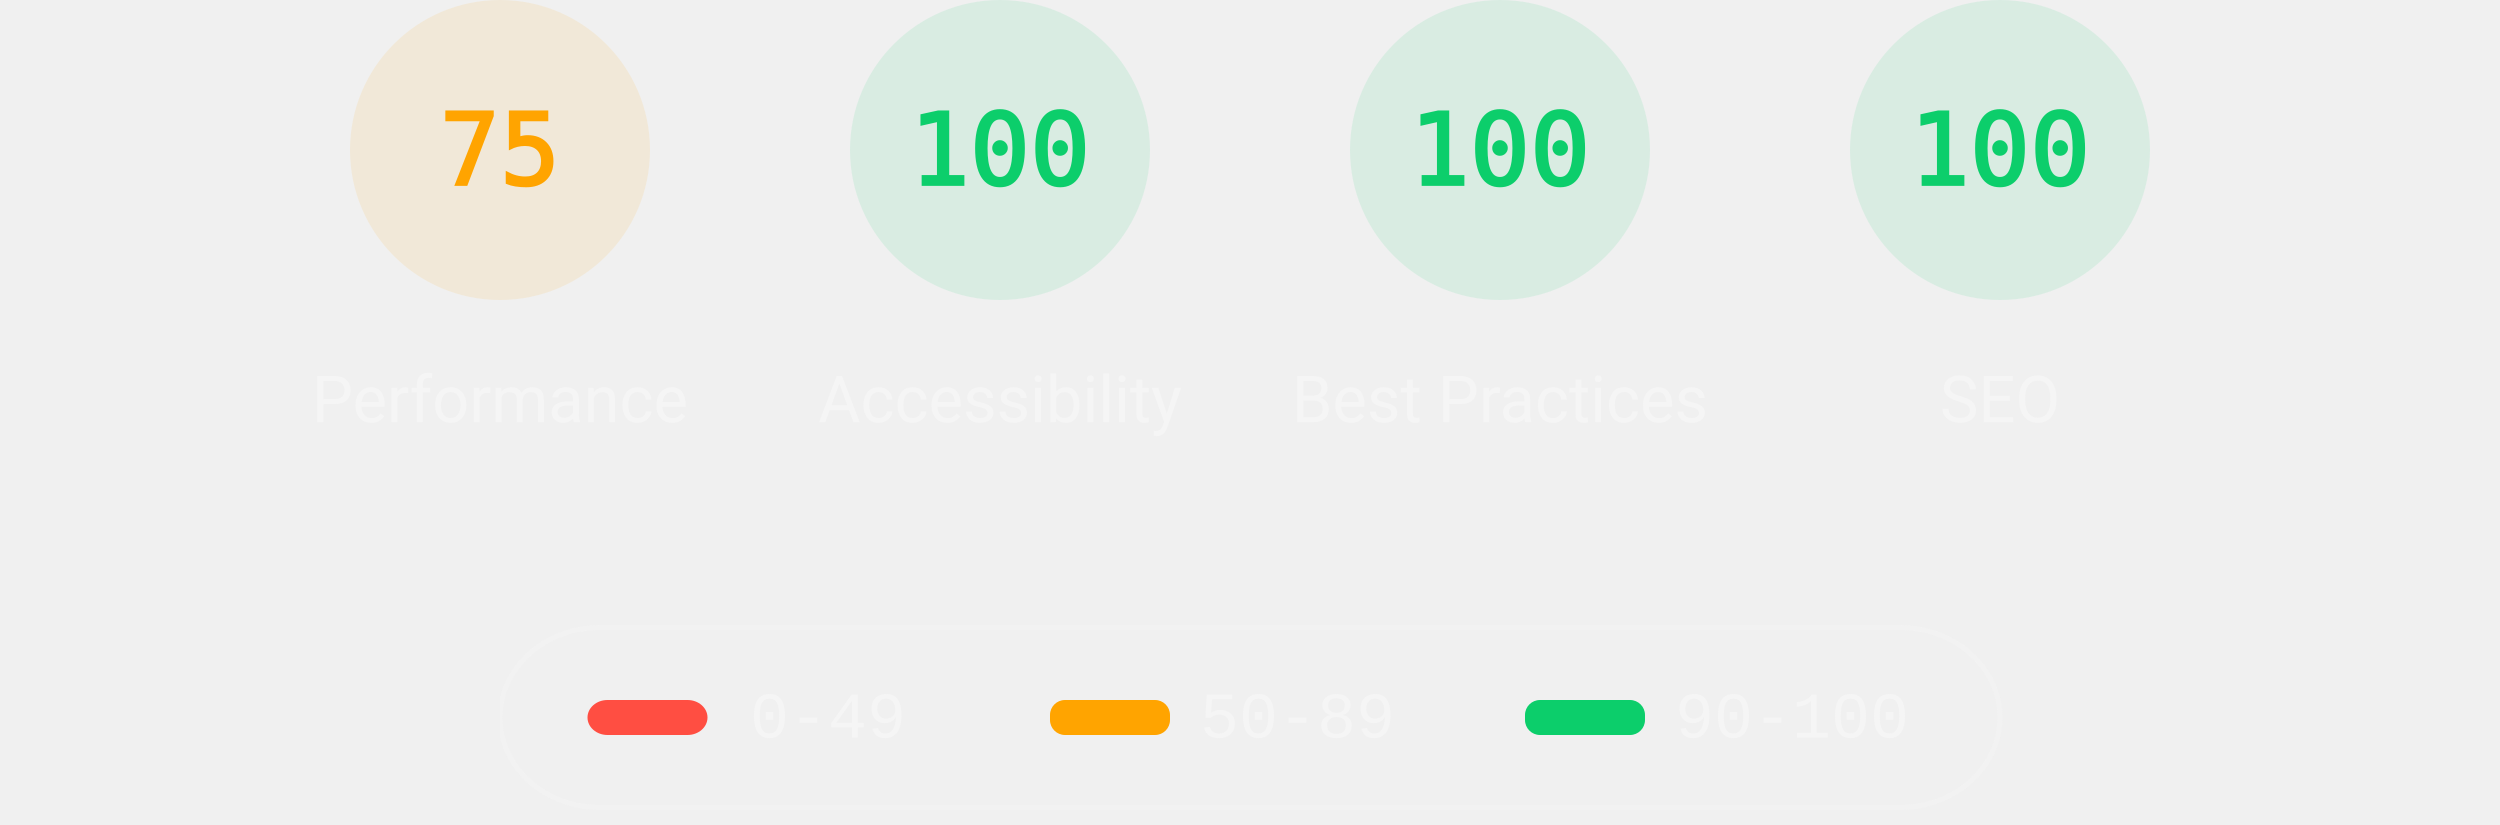
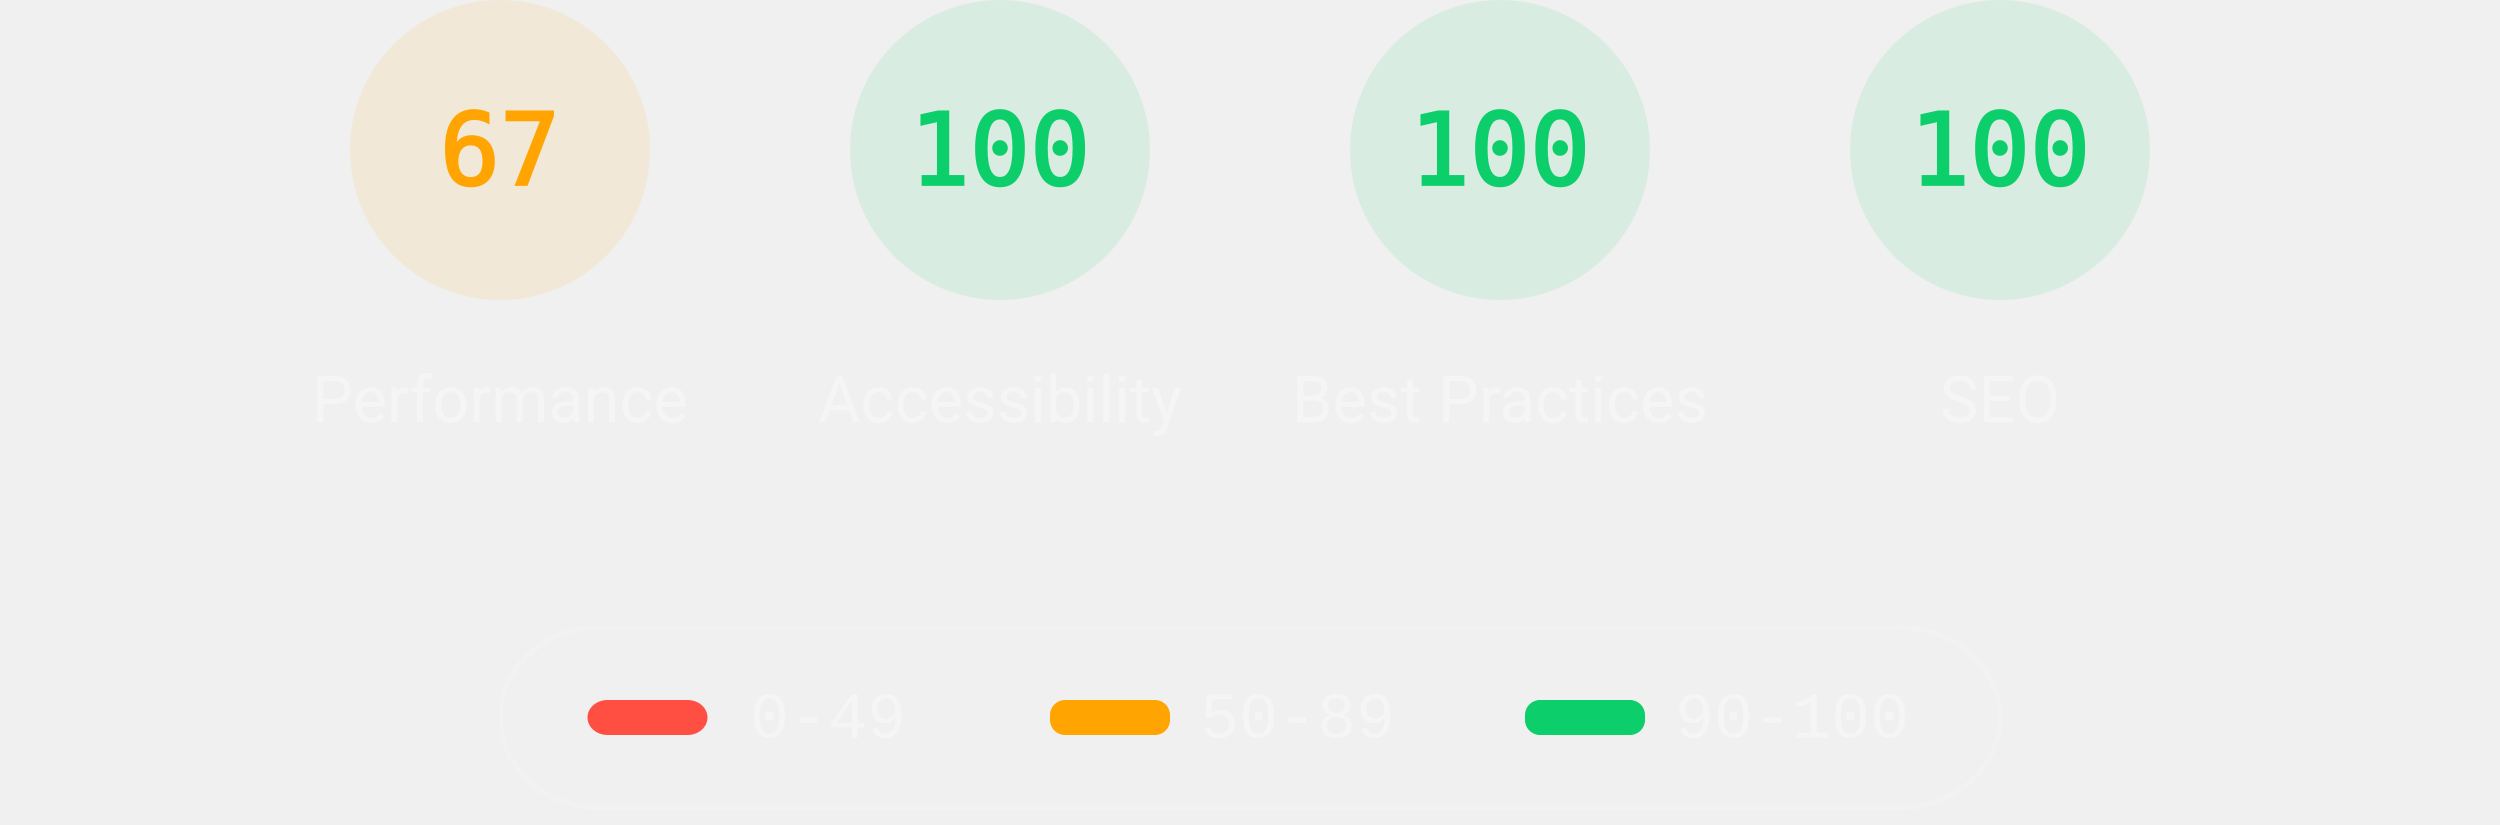
<svg xmlns="http://www.w3.org/2000/svg" class="theme--dark" fill="none" width="1000" height="330">
  <style>
			.gauge-base {
				opacity: 0.1
			}

			.gauge-arc {
				fill: none;
				animation-delay: 250ms;
				stroke-linecap: round;
				transform: rotate(-90deg);
				transform-origin: 100px 60px;
				animation: load-gauge 1s ease forwards
			}

			.guage-text {
				font-size: 40px;
				font-family: monospace;
				text-align: center
			}

			.guage-red {
				color: #ff4e42;
				fill: #ff4e42;
				stroke: #ff4e42
			}
			.guage-orange {
				color: #ffa400;
				fill: #ffa400;
				stroke: #ffa400
			}
			.guage-green {
				color: #0cce6b;
				fill: #0cce6b;
				stroke: #0cce6b
			}
			.theme--agnostic .guage-undefined {
				color: #5c5c5c;
				fill: #5c5c5c;
				stroke: #5c5c5c
			}
			.theme--light .guage-undefined {
				color: #1e1e1e;
				fill: #1e1e1e;
				stroke: #1e1e1e
			}
			.theme--dark .guage-undefined {
				color: #f5f5f5;
				fill: #f5f5f5;
				stroke: #f5f5f5
			}

			.guage-title {
				stroke: none;
				font-size: 26px;
				line-height: 26px;
				font-family: Roboto, Halvetica, Arial, sans-serif
			}
			.metric.guage-title {
				font-family: 'Courier New', Courier, monospace
			}
			.theme--agnostic .guage-title {
				color: #737373;
				fill: #737373
			}
			.theme--light .guage-title {
				color: #212121;
				fill: #212121
			}
			.theme--dark .guage-title {
				color: #f5f5f5;
				fill: #f5f5f5
			}

			@keyframes load-gauge {
				from {
					stroke-dasharray: 0 352.858
				}
			}
			.lh-gauge--pwa__disc {
				fill: #e0e0e0
			}
			.lh-gauge--pwa__logo {
				position: relative;
				fill: #b0b0b0
			}
			.lh-gauge--pwa__invisible {
				display: none
			}
			.lh-gauge--pwa__visible {
				display: inline
			}
			.guage-invisible {
				display: none
			}
			.lh-gauge--pwa__logo--primary-color {
				fill: #304ffe
			}
			.theme--agnostic .lh-gauge--pwa__logo--secondary-color {
				fill: #787878
			}
			.theme--light .lh-gauge--pwa__logo--secondary-color {
				fill: #3d3d3d
			}
			.theme--dark .lh-gauge--pwa__logo--secondary-color {
				fill: #d8b6b6
			}
			.theme--light #svg_2 {
				stroke: #00000022
			}
			.theme--agnostic #svg_2 {
				stroke: #616161
			}
			.theme--light #svg_2 {
				stroke: #00000022
			}
			.theme--dark #svg_2 {
				stroke: #f5f5f566
			}
		</style>
  <svg class="guage-div guage-perf guage-orange" viewBox="0 0 200 200" width="200" height="200" x="100" y="0">
    <circle class="gauge-base" r="56" cx="100" cy="60" stroke-width="8" />
-     <circle class="gauge-arc guage-arc-1" r="56" cx="100" cy="60" stroke-width="8" style="stroke-dasharray: 263.893, 351.858;" />
-     <text class="guage-text" x="100px" y="60px" alignment-baseline="central" dominant-baseline="central" text-anchor="middle">75</text>
+     <circle class="gauge-arc guage-arc-1" r="56" cx="100" cy="60" stroke-width="8" style="stroke-dasharray: 235.745, 351.858;" />
+     <text class="guage-text" x="100px" y="60px" alignment-baseline="central" dominant-baseline="central" text-anchor="middle">67</text>
    <text class="guage-title" x="100px" y="160px" alignment-baseline="central" dominant-baseline="central" text-anchor="middle">Performance</text>
  </svg>
  <svg class="guage-div guage-acc guage-green" viewBox="0 0 200 200" width="200" height="200" x="300" y="0">
    <circle class="gauge-base" r="56" cx="100" cy="60" stroke-width="8" />
    <circle class="gauge-arc guage-arc-2" r="56" cx="100" cy="60" stroke-width="8" style="stroke-dasharray: 351.858, 351.858;" />
    <text class="guage-text" x="100px" y="60px" alignment-baseline="central" dominant-baseline="central" text-anchor="middle">100</text>
    <text class="guage-title" x="100px" y="160px" alignment-baseline="central" dominant-baseline="central" text-anchor="middle">Accessibility</text>
  </svg>
  <svg class="guage-div guage-best guage-green" viewBox="0 0 200 200" width="200" height="200" x="500" y="0">
    <circle class="gauge-base" r="56" cx="100" cy="60" stroke-width="8" />
    <circle class="gauge-arc guage-arc-3" r="56" cx="100" cy="60" stroke-width="8" style="stroke-dasharray: 351.858, 351.858;" />
    <text class="guage-text" x="100px" y="60px" alignment-baseline="central" dominant-baseline="central" text-anchor="middle">100</text>
    <text class="guage-title" x="100px" y="160px" alignment-baseline="central" dominant-baseline="central" text-anchor="middle">Best Practices</text>
  </svg>
  <svg class="guage-div guage-seo guage-green" viewBox="0 0 200 200" width="200" height="200" x="700" y="0">
    <circle class="gauge-base" r="56" cx="100" cy="60" stroke-width="8" />
    <circle class="gauge-arc guage-arc-4" r="56" cx="100" cy="60" stroke-width="8" style="stroke-dasharray: 351.858, 351.858;" />
    <text class="guage-text" x="100px" y="60px" alignment-baseline="central" dominant-baseline="central" text-anchor="middle">100</text>
    <text class="guage-title" x="100px" y="160px" alignment-baseline="central" dominant-baseline="central" text-anchor="middle">SEO</text>
  </svg>
  <svg class="guage-div guage-pwa guage-invisible" viewBox="0 0 200 200" width="200" height="200" x="900" y="0">
    <svg viewBox="0 0 60 60" width="112" height="112" x="44" y="4">
      <defs>
        <linearGradient id="lh-gauge--pwa__check-circle__gradient-0" x1="50%" y1="0%" x2="50%" y2="100%">
          <stop stop-color="#00C852" offset="0%" />
          <stop stop-color="#009688" offset="100%" />
        </linearGradient>
        <linearGradient id="lh-gauge--pwa__installable__shadow-gradient-0" x1="76.056%" x2="24.111%" y1="82.995%" y2="24.735%">
          <stop stop-color="#A5D6A7" offset="0%" />
          <stop stop-color="#80CBC4" offset="100%" />
        </linearGradient>
        <linearGradient id="lh-gauge--pwa__fast-reliable__shadow-gradient-0" x1="76.056%" y1="82.995%" x2="25.678%" y2="26.493%">
          <stop stop-color="#64B5F6" offset="0%" />
          <stop stop-color="#2979FF" offset="100%" />
        </linearGradient>
        <g id="lh-gauge--pwa__fast-reliable-badge-0">
          <circle fill="#FFFFFF" cx="10" cy="10" r="10" />
          <path fill="#304FFE" d="M10 3.58l5.25 2.34v3.5c0 3.23-2.24 6.26-5.25 7-3.01-.74-5.25-3.77-5.25-7v-3.5L10 3.58zm-.47 10.74l2.76-4.83.03-.07c.04-.08 0-.24-.22-.24h-1.64l.47-3.26h-.47l-2.7 4.77c-.02.01.05-.1-.04.05-.09.16-.1.31.18.31h1.63l-.47 3.27h.47z" />
        </g>
        <g id="lh-gauge--pwa__installable-badge-0">
          <circle fill="#FFFFFF" cx="10" cy="10" r="10" />
          <path fill="#009688" d="M10 4.167A5.835 5.835 0 0 0 4.167 10 5.835 5.835 0 0 0 10 15.833 5.835 5.835 0 0 0 15.833 10 5.835 5.835 0 0 0 10 4.167zm2.917 6.416h-2.334v2.334H9.417v-2.334H7.083V9.417h2.334V7.083h1.166v2.334h2.334v1.166z" />
        </g>
      </defs>
      <g stroke="none" fill-rule="nonzero">
        <circle class="lh-gauge--pwa__disc" cx="30" cy="30" r="30" />
        <g class="lh-gauge--pwa__logo">
          <path d="M35.66 19.39l.7-1.75h2L37.4 15 38.6 12l3.4 9h-2.51l-.58-1.61z" />
          <path d="M33.52 21l3.65-9h-2.42l-2.5 5.82L30.5 12h-1.86l-1.9 5.82-1.35-2.65-1.21 3.72L25.4 21h2.38l1.72-5.2 1.64 5.2z" />
          <path fill-rule="nonzero" d="M20.3 17.91h1.48c.45 0 .85-.05 1.2-.15l.39-1.18 1.07-3.3a2.64 2.64 0 0 0-.28-.37c-.55-.6-1.36-.91-2.42-.91H18v9h2.3V17.9zm1.96-3.84c.22.22.33.5.33.87 0 .36-.1.65-.29.87-.2.23-.59.35-1.15.35h-.86v-2.41h.87c.52 0 .89.1 1.1.32z" />
        </g>
        <rect class="lh-gauge--pwa__component lh-gauge--pwa__na-line lh-gauge--pwa__invisible" fill="#FFFFFF" x="20" y="32" width="20" height="4" rx="2" />
        <g class="lh-gauge--pwa__component lh-gauge--pwa__fast-reliable-badge lh-gauge--pwa__invisible" transform="translate(20, 29)">
          <path fill="url(#lh-gauge--pwa__fast-reliable__shadow-gradient-0)" d="M33.63 19.49A30 30 0 0 1 16.2 30.36L3 17.14 17.14 3l16.49 16.49z" />
          <use href="#lh-gauge--pwa__fast-reliable-badge-0" />
        </g>
        <g class="lh-gauge--pwa__component lh-gauge--pwa__installable-badge lh-gauge--pwa__invisible" transform="translate(20, 29)">
          <path fill="url(#lh-gauge--pwa__installable__shadow-gradient-0)" d="M33.629 19.487c-4.272 5.453-10.391 9.39-17.415 10.869L3 17.142 17.142 3 33.63 19.487z" />
          <use href="#lh-gauge--pwa__installable-badge-0" />
        </g>
        <g class="lh-gauge--pwa__component lh-gauge--pwa__fast-reliable-installable-badges lh-gauge--pwa__invisible">
          <g transform="translate(8, 29)">
            <path fill="url(#lh-gauge--pwa__fast-reliable__shadow-gradient-0)" d="M16.321 30.463L3 17.143 17.142 3l22.365 22.365A29.864 29.864 0 0 1 22 31c-1.942 0-3.84-.184-5.679-.537z" />
            <use href="#lh-gauge--pwa__fast-reliable-badge-0" />
          </g>
          <g transform="translate(32, 29)">
            <path fill="url(#lh-gauge--pwa__installable__shadow-gradient-0)" d="M25.982 11.84a30.107 30.107 0 0 1-13.08 15.203L3 17.143 17.142 3l8.84 8.84z" />
            <use href="#lh-gauge--pwa__installable-badge-0" />
          </g>
        </g>
        <g class="lh-gauge--pwa__component lh-gauge--pwa__check-circle lh-gauge--pwa__invisible" transform="translate(18, 28)">
          <circle fill="#FFFFFF" cx="12" cy="12" r="12" />
          <path fill="url(#lh-gauge--pwa__check-circle__gradient-0)" d="M12 2a10 10 0 1 0 0 20 10 10 0 0 0 0-20zm-2 15l-5-5 1.41-1.41L10 14.17l7.59-7.59L19 8l-9 9z" />
        </g>
      </g>
    </svg>
    <text class="guage-title" y="160px" alignment-baseline="central" dominant-baseline="central" text-anchor="middle">
      <tspan x="100px" dy="-6px">Progressive</tspan>
      <tspan x="100px" dy="30px">Web App</tspan>
    </text>
  </svg>
  <svg width="604" height="76" x="200" y="250">
    <g>
      <rect fill="none" id="canvas_background" height="80" width="604" y="-1" x="-1" />
      <g display="none" overflow="visible" y="0" x="0" height="100%" width="100%" id="canvasGrid">
        <rect fill="url(#gridpattern)" stroke-width="0" y="0" x="0" height="100%" width="100%" />
      </g>
    </g>
    <g>
      <rect fill-opacity="0" stroke-width="2" rx="40" id="svg_2" height="72" width="600" y="1" x="0" fill="#000000" />
      <rect stroke="#000" rx="8" id="svg_3" height="14" width="48" y="30" x="35" stroke-opacity="null" stroke-width="0" fill="#ff4e42" />
      <rect stroke="#000" rx="6" id="svg_4" height="14" width="48" y="30" x="220" stroke-opacity="null" stroke-width="0" fill="#ffa400" />
      <rect stroke="#000" rx="6" id="svg_5" height="14" width="48" y="30" x="410" stroke-opacity="null" stroke-width="0" fill="#0cce6b" />
      <text class="metric guage-title" xml:space="preserve" text-anchor="start" font-size="26" id="svg_6" y="45" x="100" stroke-opacity="null" stroke-width="0" stroke="#000">0-49</text>
      <text class="metric guage-title" xml:space="preserve" text-anchor="start" font-size="26" id="svg_7" y="45" x="280" stroke-opacity="null" stroke-width="0" stroke="#000">50-89</text>
      <text class="metric guage-title" xml:space="preserve" text-anchor="start" font-size="26" id="svg_8" y="45" x="470" stroke-opacity="null" stroke-width="0" stroke="#000">90-100</text>
    </g>
  </svg>
</svg>
